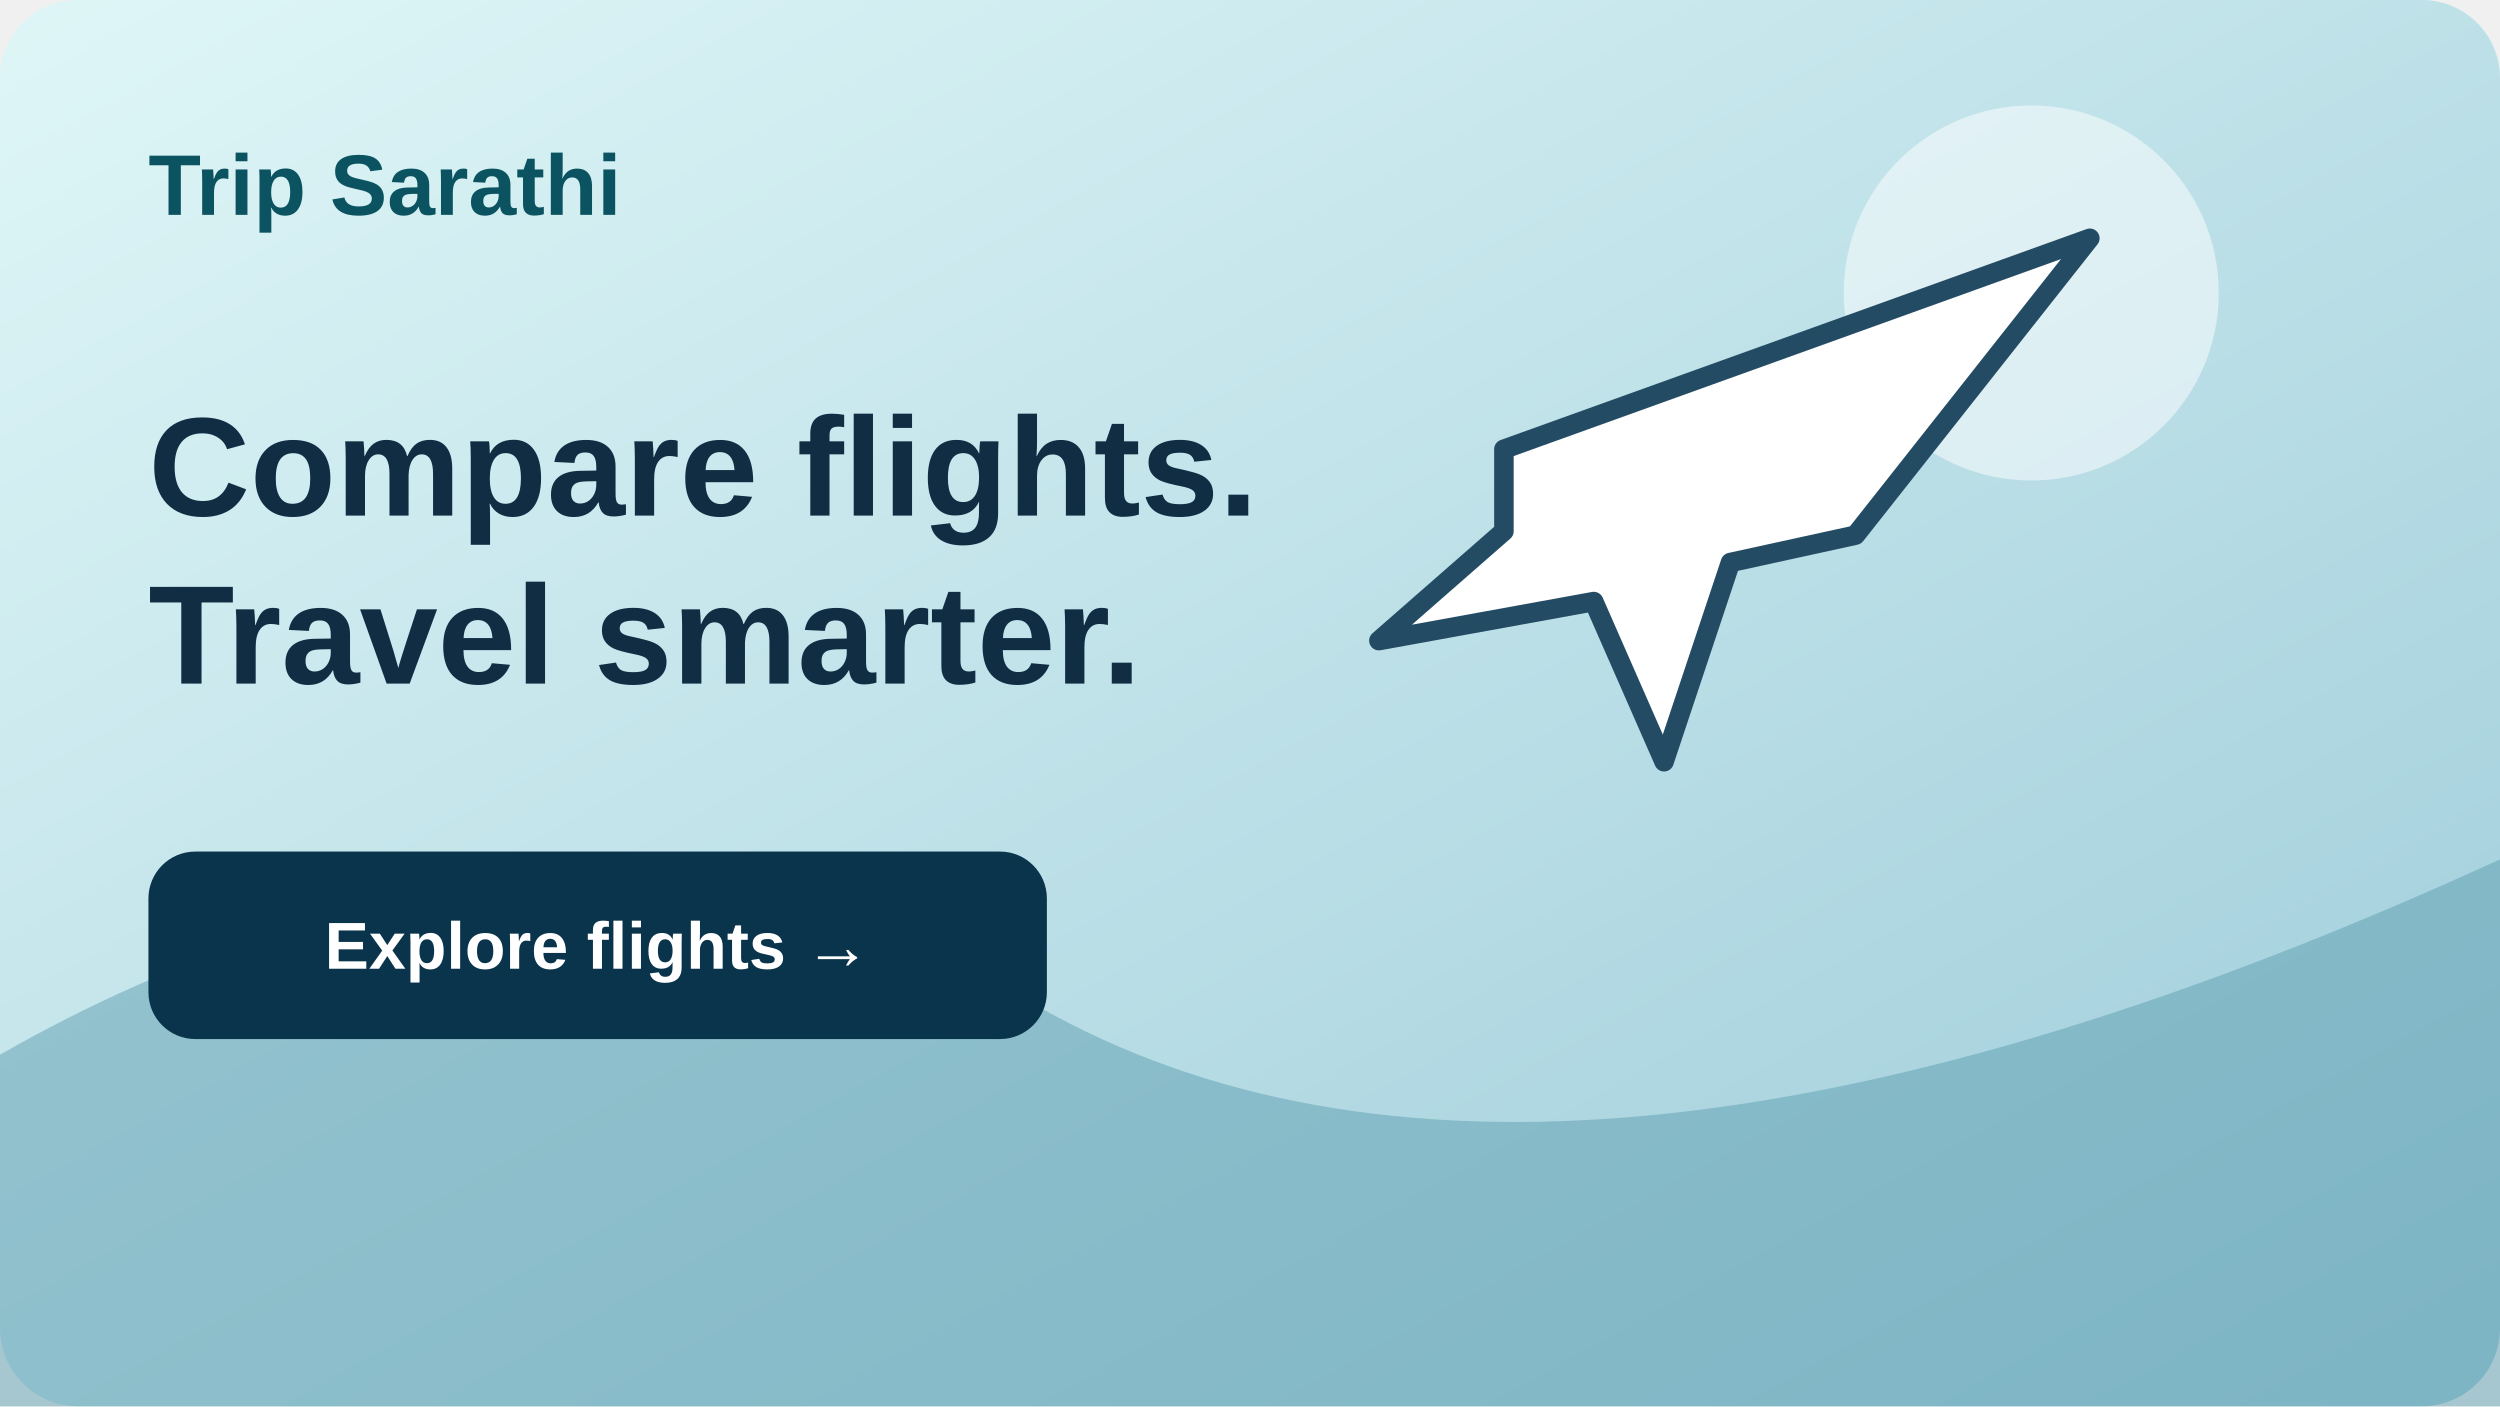
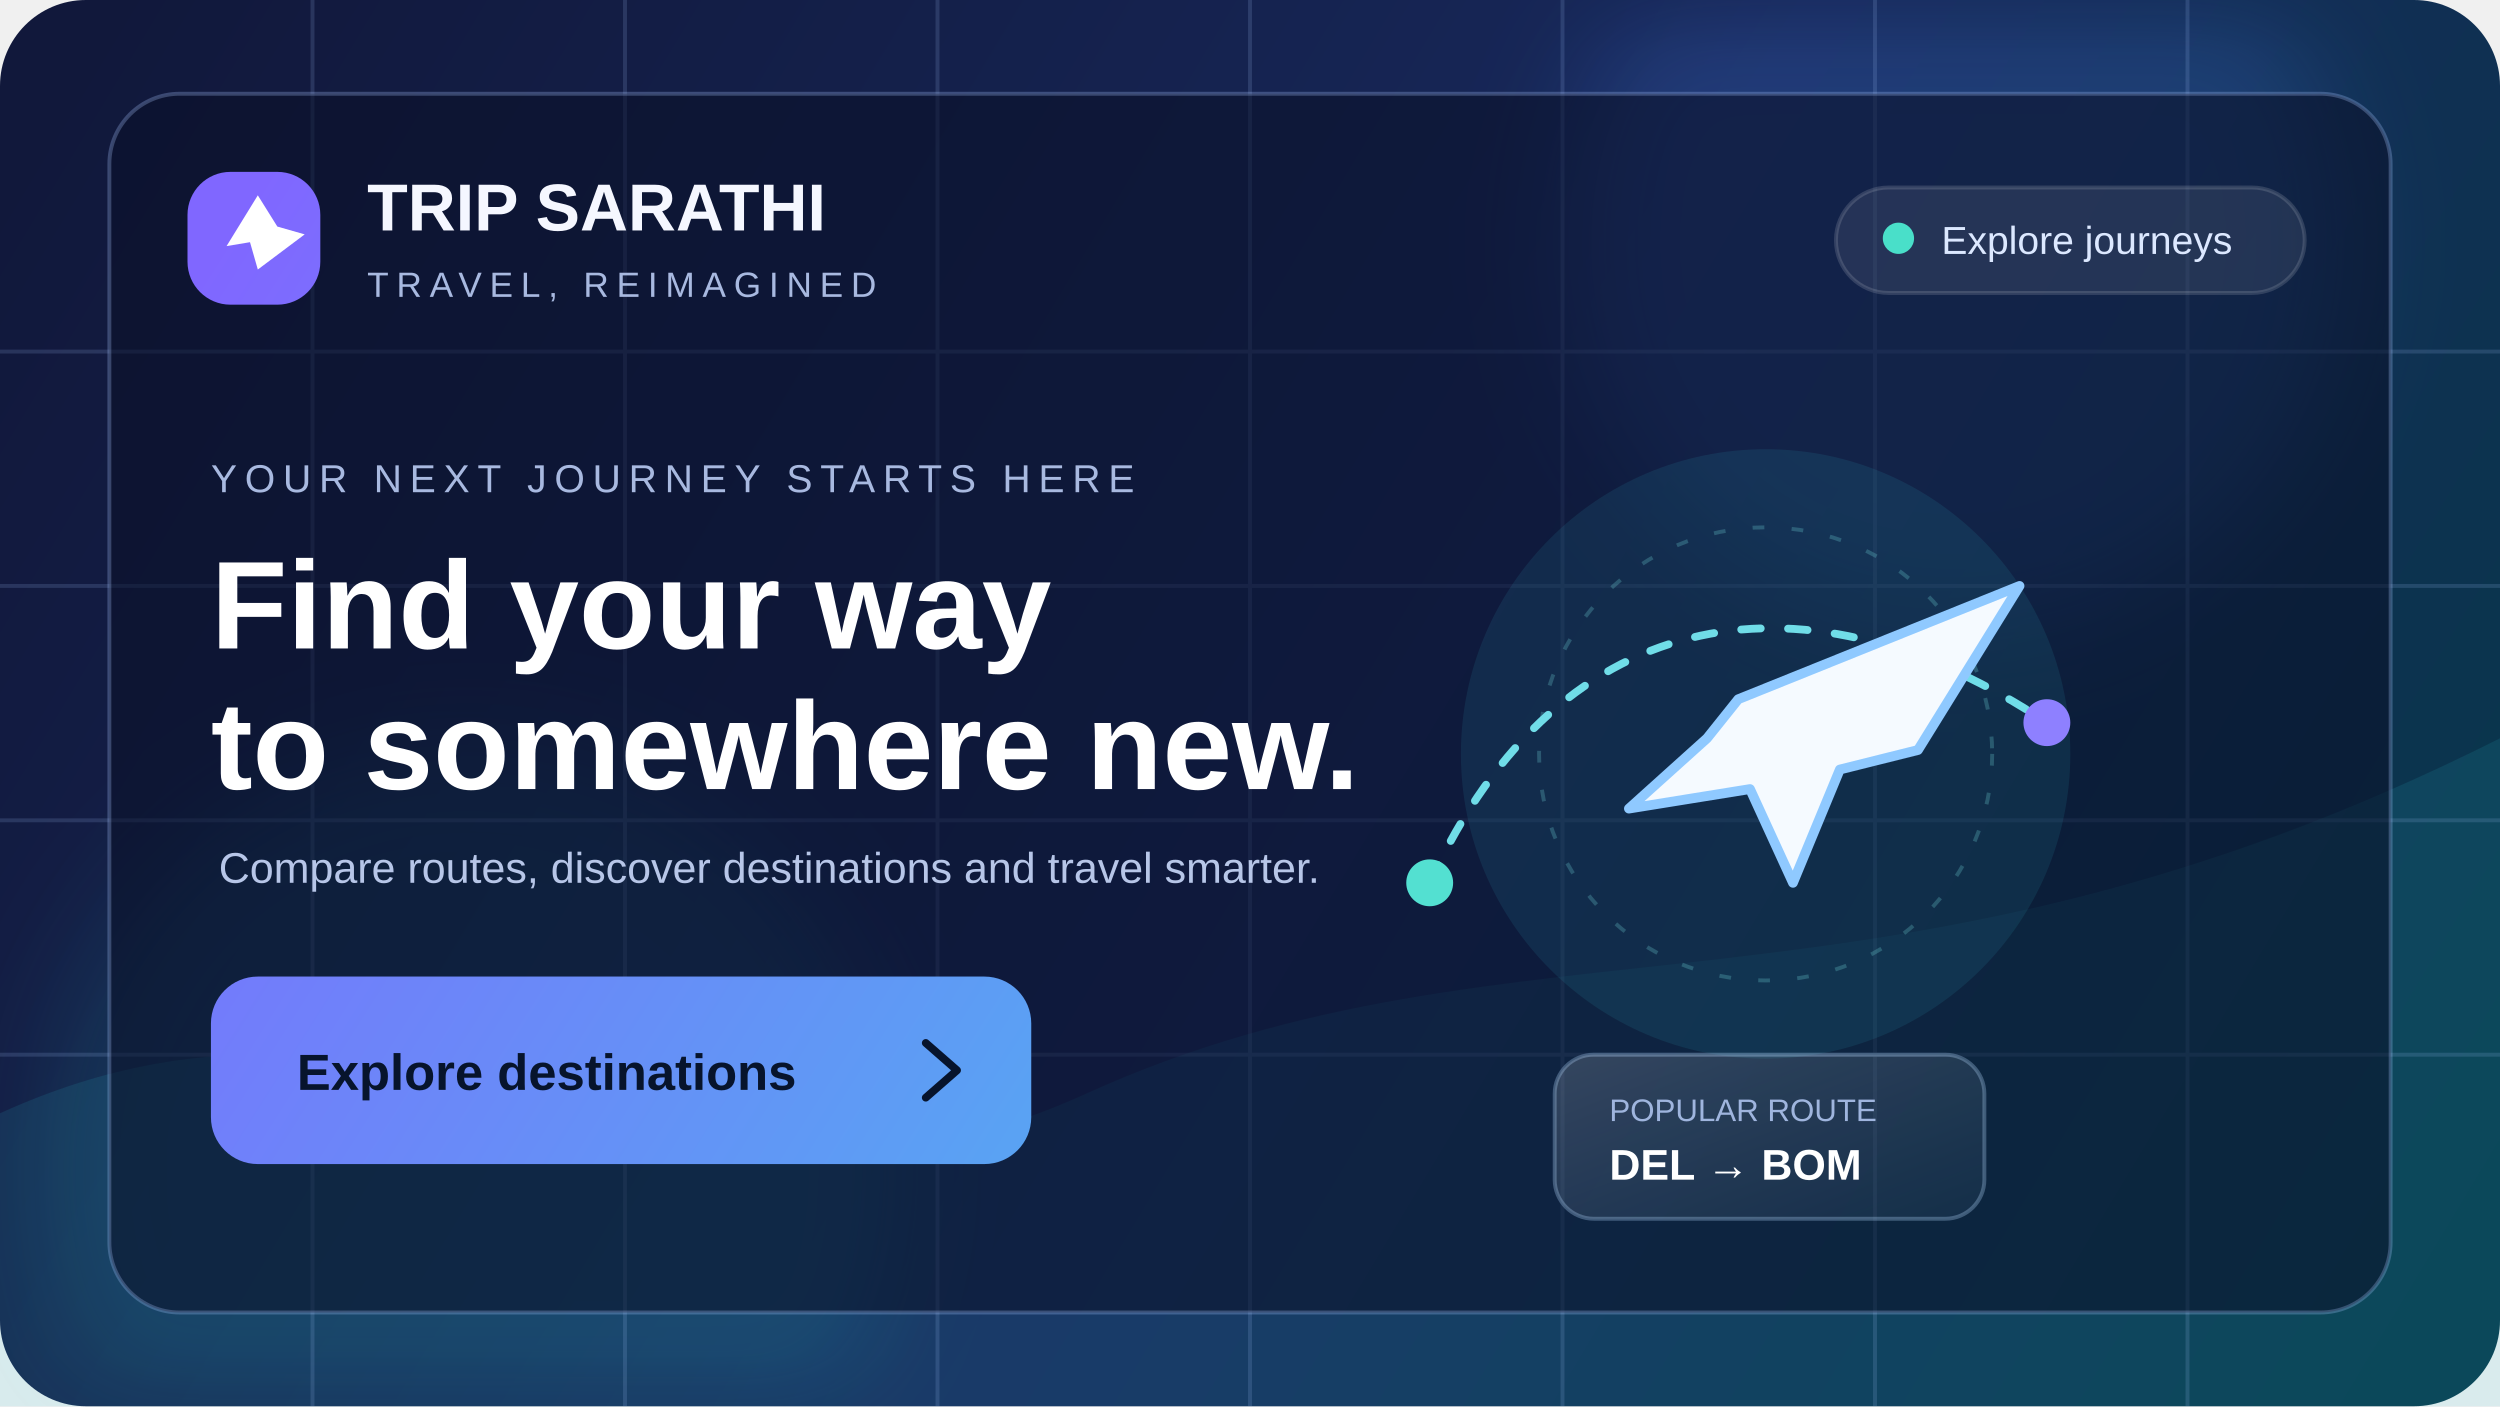
- <svg xmlns="http://www.w3.org/2000/svg" viewBox="0 0 640 360">
+ <svg xmlns="http://www.w3.org/2000/svg" viewBox="0 0 640 360" fill="none">
  <defs>
-     <linearGradient id="a" x2="1" y2="1">
-       <stop stop-color="#dff6f7" />
-       <stop offset="1" stop-color="#9ccbd9" />
+     <linearGradient id="bg" x1="24" y1="8" x2="610" y2="360" gradientUnits="userSpaceOnUse">
+       <stop stop-color="#11183B" />
+       <stop offset=".55" stop-color="#17285A" />
+       <stop offset="1" stop-color="#07384A" />
    </linearGradient>
+     <linearGradient id="glow" x1="80" y1="25" x2="560" y2="330" gradientUnits="userSpaceOnUse">
+       <stop stop-color="#8067FF" />
+       <stop offset="1" stop-color="#36D9E8" />
+     </linearGradient>
+     <linearGradient id="panel" x1="0" y1="0" x2="1" y2="1">
+       <stop stop-color="#FFFFFF" stop-opacity=".16" />
+       <stop offset="1" stop-color="#B7DFFF" stop-opacity=".05" />
+     </linearGradient>
+     <filter id="shadow" x="-30%" y="-30%" width="160%" height="170%">
+       <feGaussianBlur stdDeviation="14" />
+     </filter>
  </defs>
-   <rect width="640" height="360" rx="20" fill="url(#a)" />
-   <circle cx="520" cy="75" r="48" fill="#fff" opacity=".5" />
-   <path d="M0 270 Q140 190 270 260 T640 220 V360 H0Z" fill="#5d9eb0" opacity=".5" />
-   <path d="M385 115 l150 -54 -60 76 -32 7 -17 51 -18 -41 -55 10 32 -28Z" fill="#fff" stroke="#234c64" stroke-width="5" stroke-linejoin="round" />
-   <text x="38" y="55" font-family="Arial" font-size="22" font-weight="bold" fill="#0b5360">Trip Sarathi</text>
-   <text x="38" y="132" font-family="Arial" font-size="36" font-weight="bold" fill="#102d44">Compare flights.</text>
-   <text x="38" y="175" font-family="Arial" font-size="36" font-weight="bold" fill="#102d44">Travel smarter.</text>
-   <rect x="38" y="218" width="230" height="48" rx="12" fill="#0a344b" />
-   <text x="153" y="248" text-anchor="middle" font-family="Arial" font-size="17" font-weight="bold" fill="#fff">Explore flights →</text>
+   <rect width="640" height="360" rx="22" fill="url(#bg)" />
+   <circle cx="500" cy="62" r="100" fill="#4D8FFF" opacity=".18" filter="url(#shadow)" />
+   <circle cx="120" cy="300" r="110" fill="#27D7D1" opacity=".12" filter="url(#shadow)" />
+   <path d="M0 285C110 235 168 330 278 280s205-12 362-91v171H0v-75Z" fill="#28C6D3" opacity=".12" />
+   <g opacity=".16" stroke="#A6C8FF">
+     <path d="M0 90H640M0 150H640M0 210H640M0 270H640" />
+     <path d="M80 0V360M160 0V360M240 0V360M320 0V360M400 0V360M480 0V360M560 0V360" />
+   </g>
+   <rect x="28" y="24" width="584" height="312" rx="18" fill="#0A1029" fill-opacity=".58" stroke="#A8C5FF" stroke-opacity=".28" />
+   <rect x="48" y="44" width="34" height="34" rx="11" fill="url(#glow)" />
+   <path d="M58 63l8-13 5 8 7 2-12 9-2-7-6 1Z" fill="white" />
+   <text x="94" y="59" fill="#F5F7FF" font-family="Arial,sans-serif" font-size="17" font-weight="700">TRIP SARATHI</text>
+   <text x="94" y="76" fill="#A8B9E0" font-family="Arial,sans-serif" font-size="9" letter-spacing="2">TRAVEL, REIMAGINED</text>
+   <rect x="470" y="48" width="120" height="27" rx="13.5" fill="#FFFFFF" fill-opacity=".08" stroke="#FFFFFF" stroke-opacity=".14" />
+   <circle cx="486" cy="61" r="4" fill="#49DFC9" />
+   <text x="497" y="65" fill="#DCE8FF" font-family="Arial,sans-serif" font-size="10">Explore journeys</text>
+   <text x="54" y="126" fill="#A8B9E0" font-family="Arial,sans-serif" font-size="10" letter-spacing="2">YOUR NEXT JOURNEY STARTS HERE</text>
+   <text x="54" y="166" fill="#FFFFFF" font-family="Arial,sans-serif" font-size="32" font-weight="700">Find your way</text>
+   <text x="54" y="202" fill="#FFFFFF" font-family="Arial,sans-serif" font-size="32" font-weight="700">to somewhere new.</text>
+   <text x="56" y="226" fill="#B7C6E8" font-family="Arial,sans-serif" font-size="11">Compare routes, discover destinations and travel smarter.</text>
+   <rect x="54" y="250" width="210" height="48" rx="12" fill="url(#glow)" />
+   <text x="76" y="279" fill="#07142C" font-family="Arial,sans-serif" font-size="13" font-weight="700">Explore destinations</text>
+   <path d="M237 267l8 7-8 7" stroke="#07142C" stroke-width="2" stroke-linecap="round" stroke-linejoin="round" />
+   <g transform="translate(340 110)">
+     <circle cx="112" cy="83" r="78" fill="#37CFE0" opacity=".10" />
+     <circle cx="112" cy="83" r="58" stroke="#7BE5E8" stroke-opacity=".24" stroke-dasharray="3 7" />
+     <path d="M26 116C60 42 124 35 184 75" stroke="#70DDE8" stroke-width="2" stroke-dasharray="5 7" stroke-linecap="round" />
+     <circle cx="26" cy="116" r="6" fill="#53E0D1" />
+     <circle cx="184" cy="75" r="6" fill="#8E80FF" />
+     <path d="M105 69l72-29-26 42-20 5-12 29-11-24-31 5 20-18 8-10Z" fill="#F5FAFF" stroke="#8FC9FF" stroke-width="2.5" stroke-linejoin="round" />
+     <rect x="58" y="160" width="110" height="42" rx="10" fill="url(#panel)" stroke="#B5D9FF" stroke-opacity=".3" />
+     <text x="72" y="177" fill="#9FB5DE" font-family="Arial,sans-serif" font-size="8">POPULAR ROUTE</text>
+     <text x="72" y="192" fill="#FFFFFF" font-family="Arial,sans-serif" font-size="11" font-weight="700">DEL → BOM</text>
+   </g>
</svg>
